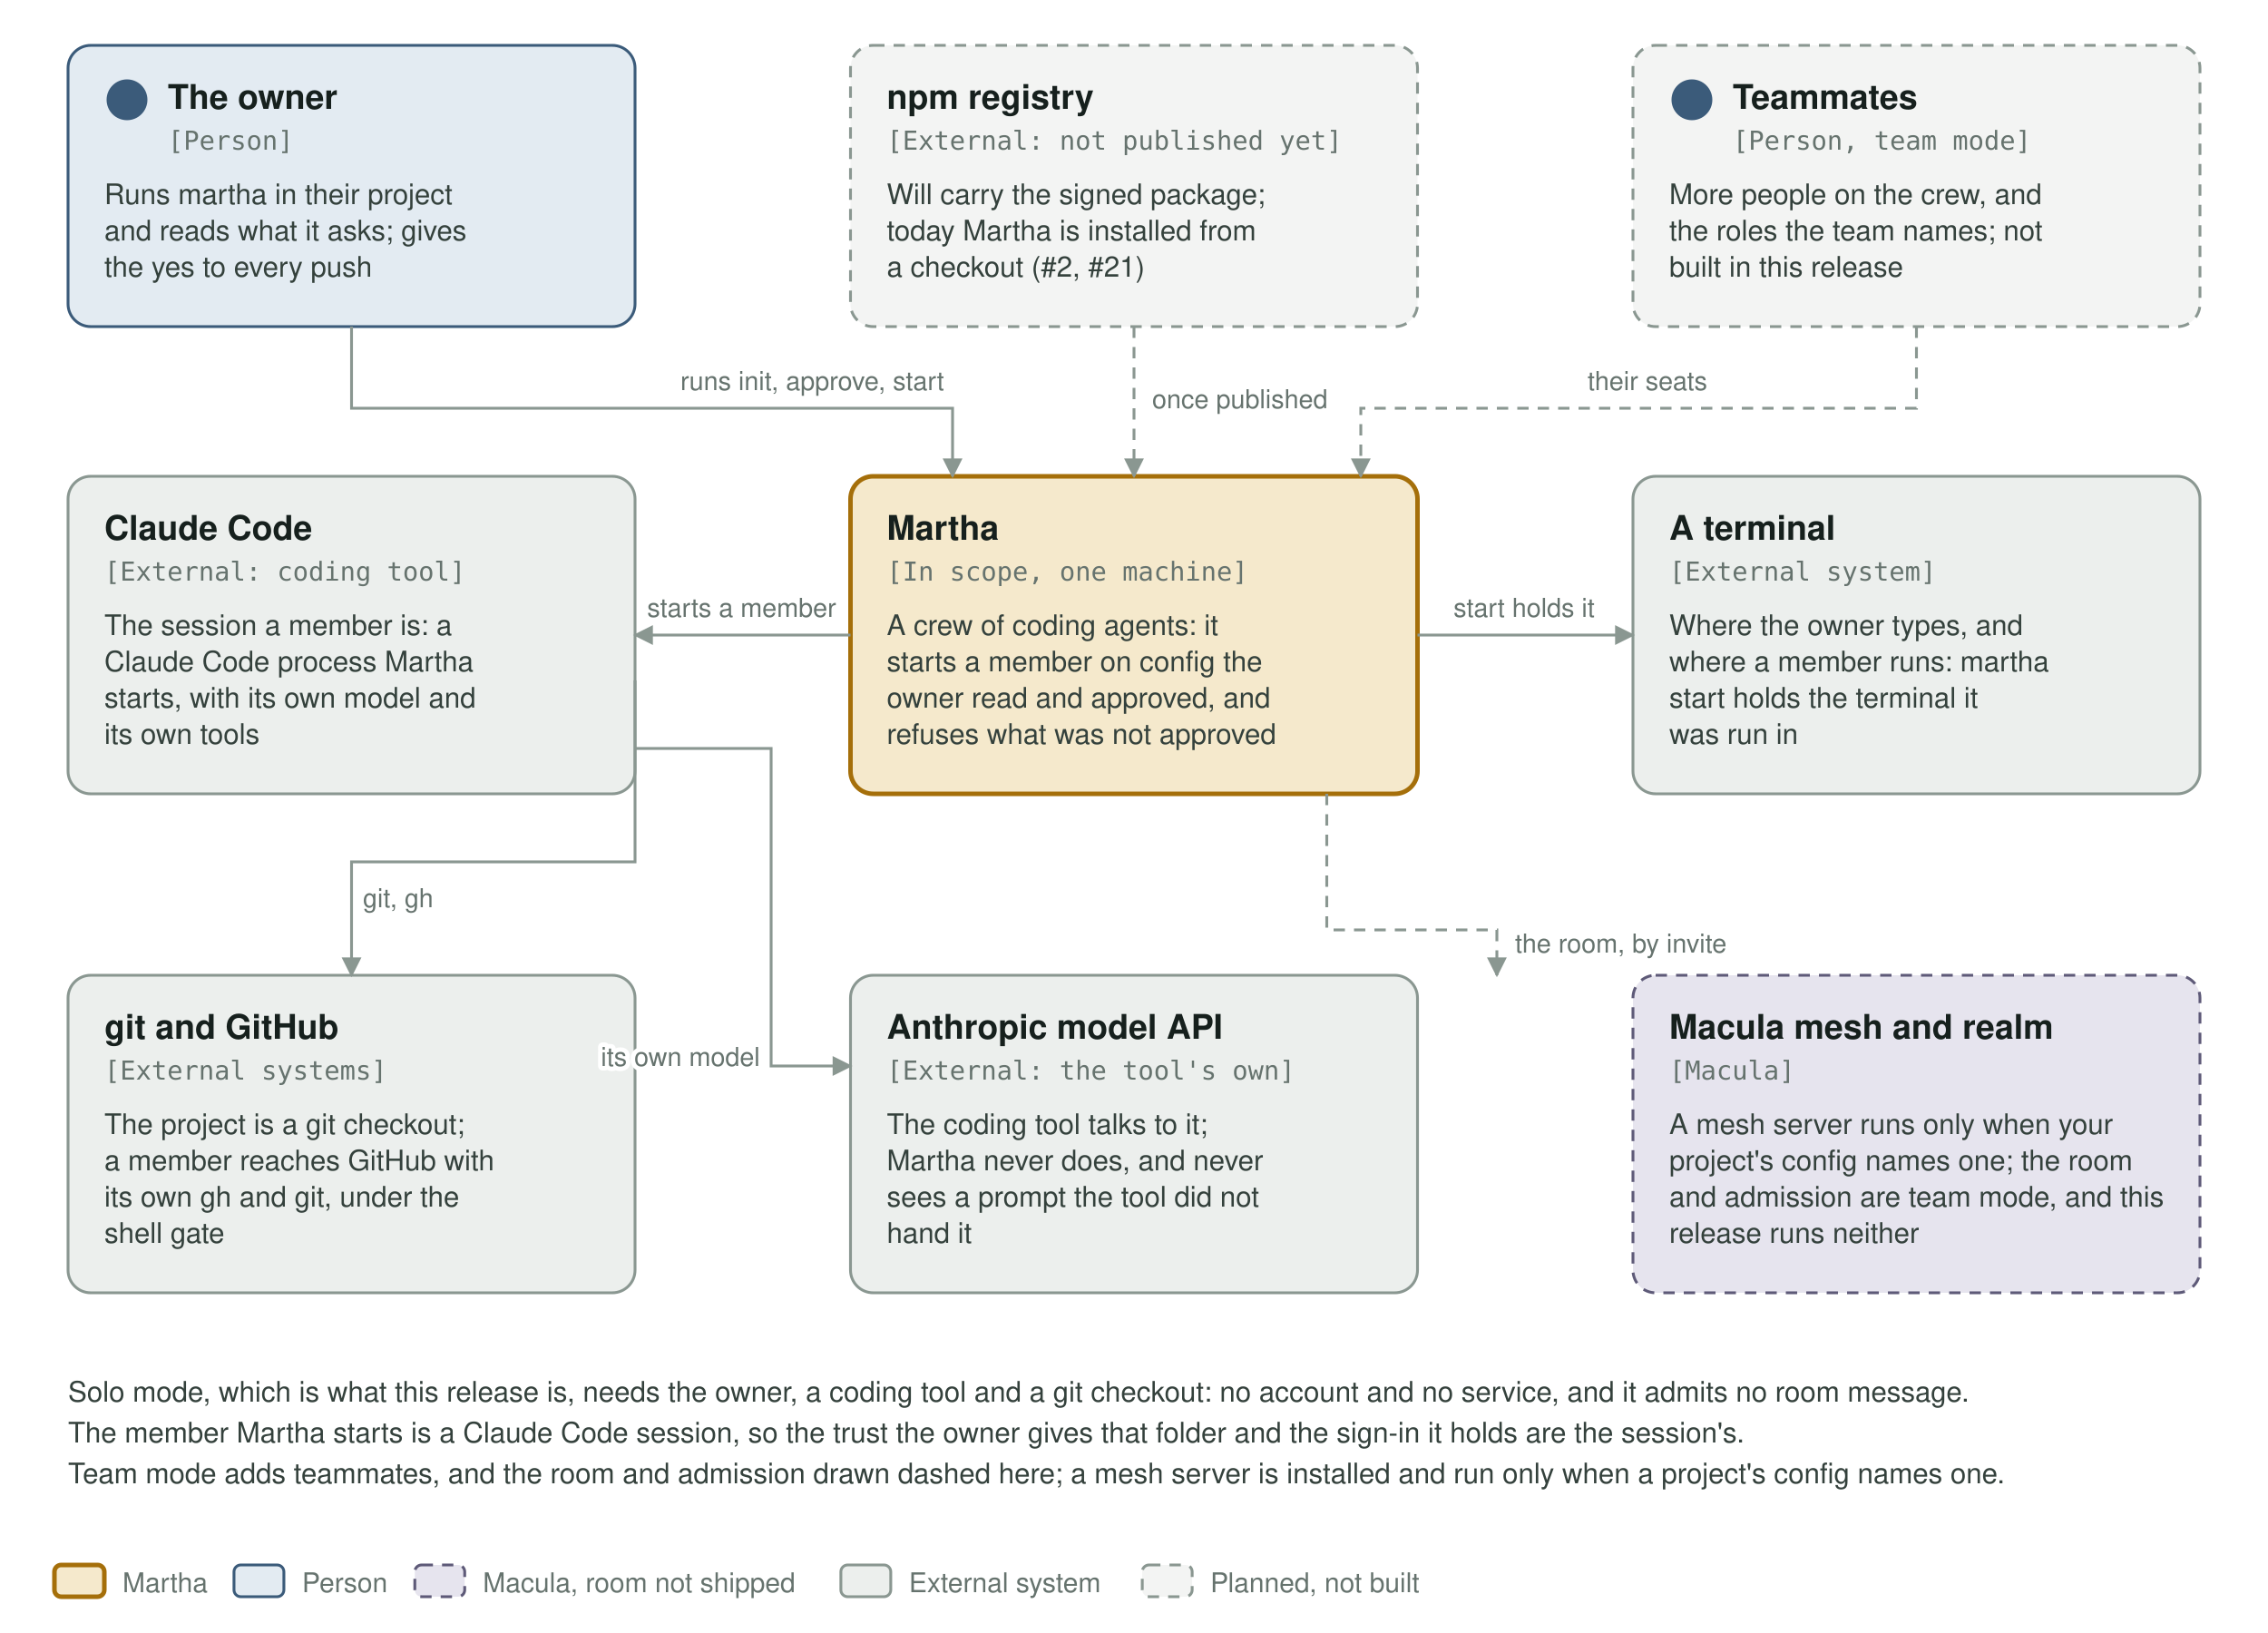
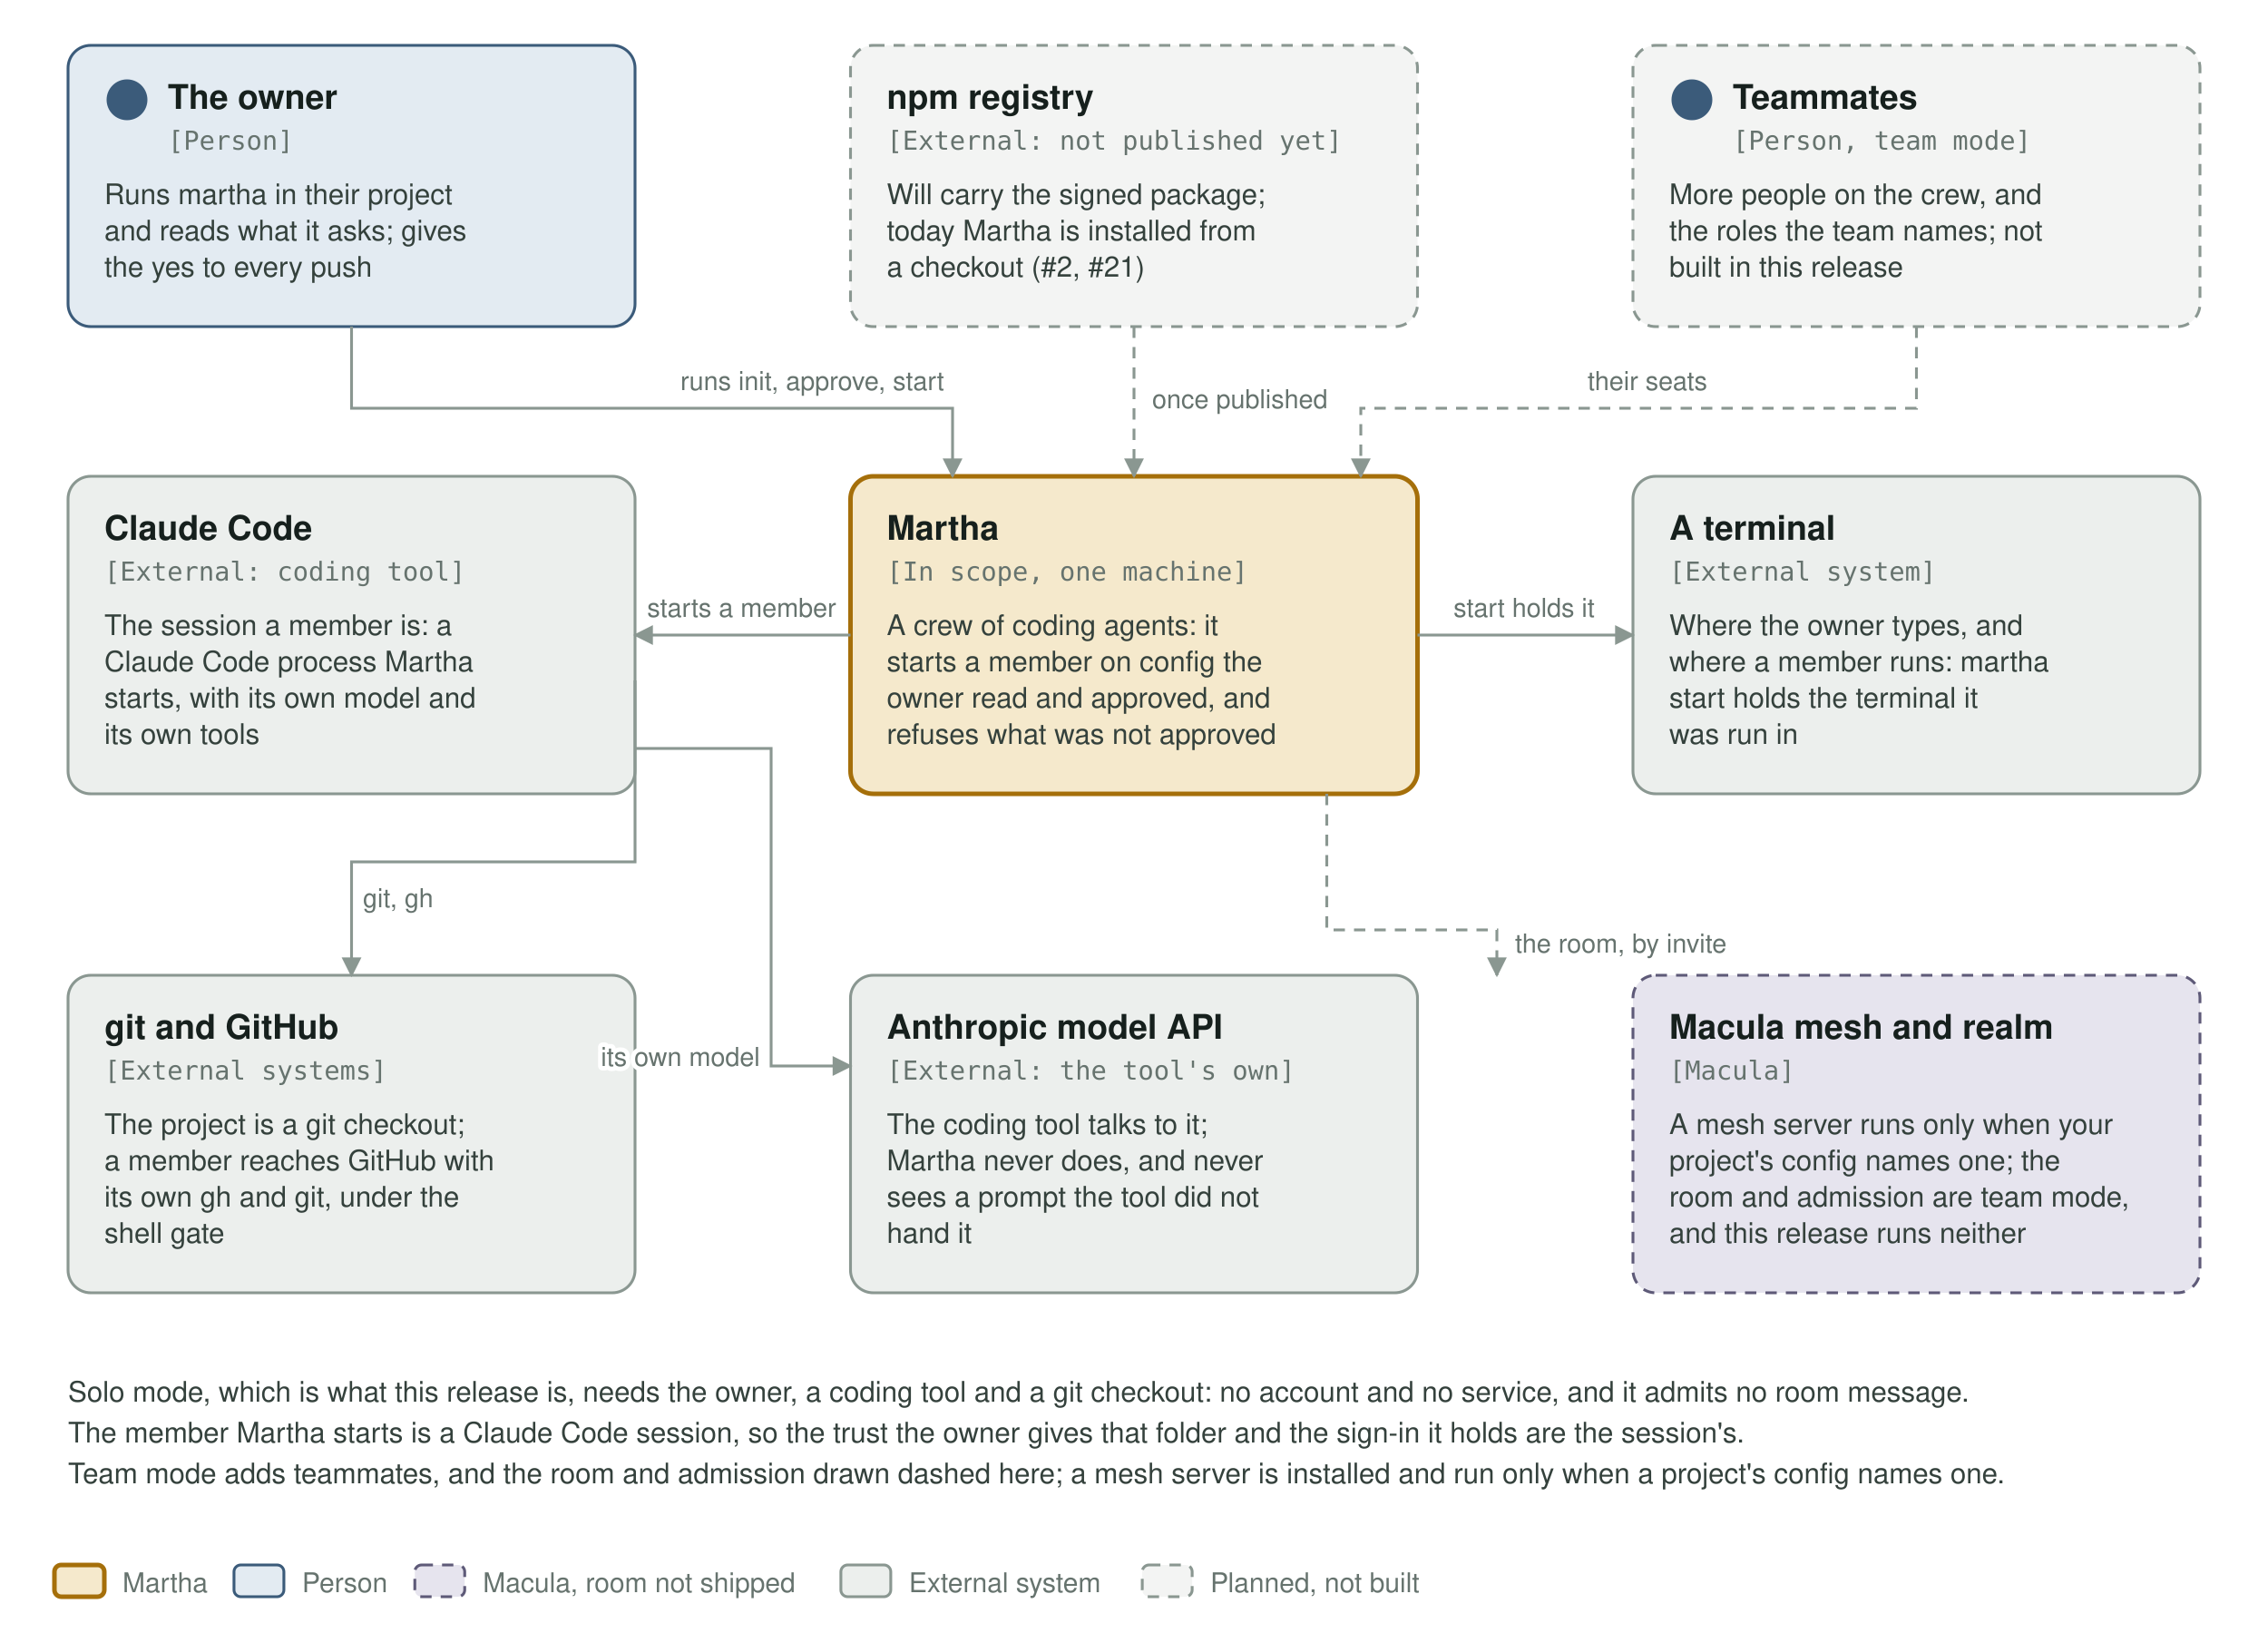
<svg xmlns="http://www.w3.org/2000/svg" viewBox="0 0 1000 720" role="img" aria-label="Martha system context">
  <style>
.t-name { font-family: "Atkinson Hyperlegible", "Segoe UI", system-ui, -apple-system, Helvetica, Arial, sans-serif; font-size: 15px; font-weight: 700; }
.t-desc { font-family: "Atkinson Hyperlegible", "Segoe UI", system-ui, -apple-system, Helvetica, Arial, sans-serif; font-size: 12.5px; }
.t-rel { font-family: "Atkinson Hyperlegible", "Segoe UI", system-ui, -apple-system, Helvetica, Arial, sans-serif; font-size: 11.5px; paint-order: stroke; stroke-width: 4px; stroke-linejoin: round; }
.t-code { font-family: "JetBrains Mono", ui-monospace, Menlo, Consolas, monospace; font-size: 13px; font-weight: 600; }
.t-type { font-family: "JetBrains Mono", ui-monospace, Menlo, Consolas, monospace; font-size: 11.5px; }
.t-bound { font-family: "JetBrains Mono", ui-monospace, Menlo, Consolas, monospace; font-size: 12px; font-weight: 600; }
.t-leg { font-family: "Atkinson Hyperlegible", "Segoe UI", system-ui, -apple-system, Helvetica, Arial, sans-serif; font-size: 12px; }
.edge { fill: none; stroke-width: 1.25; }
.edge-team { fill: none; stroke-width: 1.25; stroke-dasharray: 5 4; }
.bg { fill: #FFFFFF; }
.b-sys { fill: #F5E9CC; stroke: #A56F0A; stroke-width: 2; }
.b-per { fill: #E3EBF2; stroke: #3B5B7A; stroke-width: 1.25; }
.b-mac { fill: #E6E4EE; stroke: #5E5A78; stroke-width: 1.25; stroke-dasharray: 5 4; }
.b-ext { fill: #ECEFED; stroke: #8A9791; stroke-width: 1.25; }
.b-cmp { fill: #FFFFFF; stroke: #A56F0A; stroke-width: 1.25; }
.b-dat { fill: #FBF6EA; stroke: #A56F0A; stroke-width: 1.25; }
.b-team { fill: #FFFFFF; stroke: #5E5A78; stroke-width: 1.25; stroke-dasharray: 5 4; }
.b-later { fill: #F3F4F3; stroke: #8A9791; stroke-width: 1.25; stroke-dasharray: 5 4; }
.bound { fill: none; stroke: #B3BDB8; stroke-width: 1; }
.head { fill: #3B5B7A; }
.t-name, .t-code { fill: #16201D; }
.t-type, .t-bound, .t-leg { fill: #66736E; }
.t-desc { fill: #34413C; }
.t-rel { fill: #66736E; stroke: #FFFFFF; }
.edge, .edge-team { stroke: #8A9791; }
.arrowhead { fill: #8A9791; }
@media (prefers-color-scheme: dark) {
.bg { fill: #171F1C; }
.b-sys { fill: #3A2E13; stroke: #E3AA3C; }
.b-per { fill: #1D2A36; stroke: #8EB4D8; }
.b-mac { fill: #26243A; stroke: #A9A4C8; }
.b-ext { fill: #1C2421; stroke: #7D8B85; }
.b-cmp { fill: #171F1C; stroke: #E3AA3C; }
.b-dat { fill: #2A2414; stroke: #E3AA3C; }
.b-team { fill: #171F1C; stroke: #A9A4C8; }
.b-later { fill: #1C2421; stroke: #7D8B85; }
.bound { stroke: #4A5752; }
.head { fill: #8EB4D8; }
.t-name, .t-code { fill: #E6ECE9; }
.t-type, .t-bound, .t-leg { fill: #93A09A; }
.t-desc { fill: #C3CDC8; }
.t-rel { fill: #93A09A; stroke: #171F1C; }
.edge, .edge-team { stroke: #7D8B85; }
.arrowhead { fill: #7D8B85; }
}
</style>
  <defs>
    <marker id="a" viewBox="0 0 10 10" refX="9" refY="5" markerWidth="7" markerHeight="7" orient="auto-start-reverse">
      <path class="arrowhead" d="M0 0L10 5L0 10z" />
    </marker>
  </defs>
  <rect class="bg" x="0" y="0" width="1000" height="720" />
  <rect class="b-per" x="30" y="20" width="250" height="124" rx="10" />
  <circle class="head" cx="56" cy="44" r="9" />
  <text class="t-name" x="74" y="48">The owner</text>
  <text class="t-type" x="74" y="66">[Person]</text>
  <text class="t-desc" x="46" y="90">Runs martha in their project</text>
  <text class="t-desc" x="46" y="106">and reads what it asks; gives</text>
  <text class="t-desc" x="46" y="122">the yes to every push</text>
  <rect class="b-later" x="375" y="20" width="250" height="124" rx="10" />
  <text class="t-name" x="391" y="48">npm registry</text>
  <text class="t-type" x="391" y="66">[External: not published yet]</text>
  <text class="t-desc" x="391" y="90">Will carry the signed package;</text>
  <text class="t-desc" x="391" y="106">today Martha is installed from</text>
  <text class="t-desc" x="391" y="122">a checkout (#2, #21)</text>
  <rect class="b-later" x="720" y="20" width="250" height="124" rx="10" />
  <circle class="head" cx="746" cy="44" r="9" />
  <text class="t-name" x="764" y="48">Teammates</text>
  <text class="t-type" x="764" y="66">[Person, team mode]</text>
  <text class="t-desc" x="736" y="90">More people on the crew, and</text>
  <text class="t-desc" x="736" y="106">the roles the team names; not</text>
  <text class="t-desc" x="736" y="122">built in this release</text>
  <rect class="b-ext" x="30" y="210" width="250" height="140" rx="10" />
  <text class="t-name" x="46" y="238">Claude Code</text>
  <text class="t-type" x="46" y="256">[External: coding tool]</text>
  <text class="t-desc" x="46" y="280">The session a member is: a</text>
  <text class="t-desc" x="46" y="296">Claude Code process Martha</text>
  <text class="t-desc" x="46" y="312">starts, with its own model and</text>
  <text class="t-desc" x="46" y="328">its own tools</text>
  <rect class="b-sys" x="375" y="210" width="250" height="140" rx="10" />
  <text class="t-name" x="391" y="238">Martha</text>
  <text class="t-type" x="391" y="256">[In scope, one machine]</text>
  <text class="t-desc" x="391" y="280">A crew of coding agents: it</text>
  <text class="t-desc" x="391" y="296">starts a member on config the</text>
  <text class="t-desc" x="391" y="312">owner read and approved, and</text>
  <text class="t-desc" x="391" y="328">refuses what was not approved</text>
  <rect class="b-ext" x="720" y="210" width="250" height="140" rx="10" />
  <text class="t-name" x="736" y="238">A terminal</text>
  <text class="t-type" x="736" y="256">[External system]</text>
  <text class="t-desc" x="736" y="280">Where the owner types, and</text>
  <text class="t-desc" x="736" y="296">where a member runs: martha</text>
  <text class="t-desc" x="736" y="312">start holds the terminal it</text>
  <text class="t-desc" x="736" y="328">was run in</text>
  <rect class="b-ext" x="30" y="430" width="250" height="140" rx="10" />
  <text class="t-name" x="46" y="458">git and GitHub</text>
  <text class="t-type" x="46" y="476">[External systems]</text>
  <text class="t-desc" x="46" y="500">The project is a git checkout;</text>
  <text class="t-desc" x="46" y="516">a member reaches GitHub with</text>
  <text class="t-desc" x="46" y="532">its own gh and git, under the</text>
  <text class="t-desc" x="46" y="548">shell gate</text>
  <rect class="b-ext" x="375" y="430" width="250" height="140" rx="10" />
  <text class="t-name" x="391" y="458">Anthropic model API</text>
  <text class="t-type" x="391" y="476">[External: the tool's own]</text>
  <text class="t-desc" x="391" y="500">The coding tool talks to it;</text>
  <text class="t-desc" x="391" y="516">Martha never does, and never</text>
  <text class="t-desc" x="391" y="532">sees a prompt the tool did not</text>
  <text class="t-desc" x="391" y="548">hand it</text>
  <rect class="b-mac" x="720" y="430" width="250" height="140" rx="10" />
  <text class="t-name" x="736" y="458">Macula mesh and realm</text>
  <text class="t-type" x="736" y="476">[Macula]</text>
  <text class="t-desc" x="736" y="500">A mesh server runs only when your</text>
-   <text class="t-desc" x="736" y="516">project's config names one; the room</text>
-   <text class="t-desc" x="736" y="532">and admission are team mode, and this</text>
-   <text class="t-desc" x="736" y="548">release runs neither</text>
+   <text class="t-desc" x="736" y="516">project's config names one; the</text>
+   <text class="t-desc" x="736" y="532">room and admission are team mode,</text>
+   <text class="t-desc" x="736" y="548">and this release runs neither</text>
  <path class="edge" d="M155 144V180H420V210" marker-end="url(#a)" />
  <text class="t-rel" x="300" y="172">runs init, approve, start</text>
  <path class="edge-team" d="M500 144V210" marker-end="url(#a)" />
  <text class="t-rel" x="508" y="180">once published</text>
  <path class="edge-team" d="M845 144V180H600V210" marker-end="url(#a)" />
  <text class="t-rel" x="700" y="172">their seats</text>
  <path class="edge" d="M375 280H280" marker-end="url(#a)" />
  <text class="t-rel" x="327" y="272" text-anchor="middle">starts a member</text>
  <path class="edge" d="M625 280H720" marker-end="url(#a)" />
  <text class="t-rel" x="672" y="272" text-anchor="middle">start holds it</text>
  <path class="edge" d="M280 300V380H155V430" marker-end="url(#a)" />
  <text class="t-rel" x="160" y="400">git, gh</text>
  <path class="edge" d="M280 330H340V470H375" marker-end="url(#a)" />
  <text class="t-rel" x="300" y="470" text-anchor="middle">its own model</text>
  <path class="edge-team" d="M585 350V410H660V430" marker-end="url(#a)" />
  <text class="t-rel" x="668" y="420">the room, by invite</text>
  <text class="t-desc" x="30" y="618">Solo mode, which is what this release is, needs the owner, a coding tool and a git checkout: no account and no service, and it admits no room message.</text>
  <text class="t-desc" x="30" y="636">The member Martha starts is a Claude Code session, so the trust the owner gives that folder and the sign-in it holds are the session's.</text>
  <text class="t-desc" x="30" y="654">Team mode adds teammates, and the room and admission drawn dashed here; a mesh server is installed and run only when a project's config names one.</text>
  <rect class="b-sys" x="24" y="690" width="22" height="14" rx="3" />
  <text class="t-leg" x="54" y="702">Martha</text>
  <rect class="b-per" x="103.168" y="690" width="22" height="14" rx="3" />
  <text class="t-leg" x="133.168" y="702">Person</text>
  <rect class="b-mac" x="182.9" y="690" width="22" height="14" rx="3" />
  <text class="t-leg" x="212.9" y="702">Macula, room not shipped</text>
  <rect class="b-ext" x="370.752" y="690" width="22" height="14" rx="3" />
  <text class="t-leg" x="400.752" y="702">External system</text>
  <rect class="b-later" x="503.644" y="690" width="22" height="14" rx="3" />
  <text class="t-leg" x="533.644" y="702">Planned, not built</text>
</svg>
